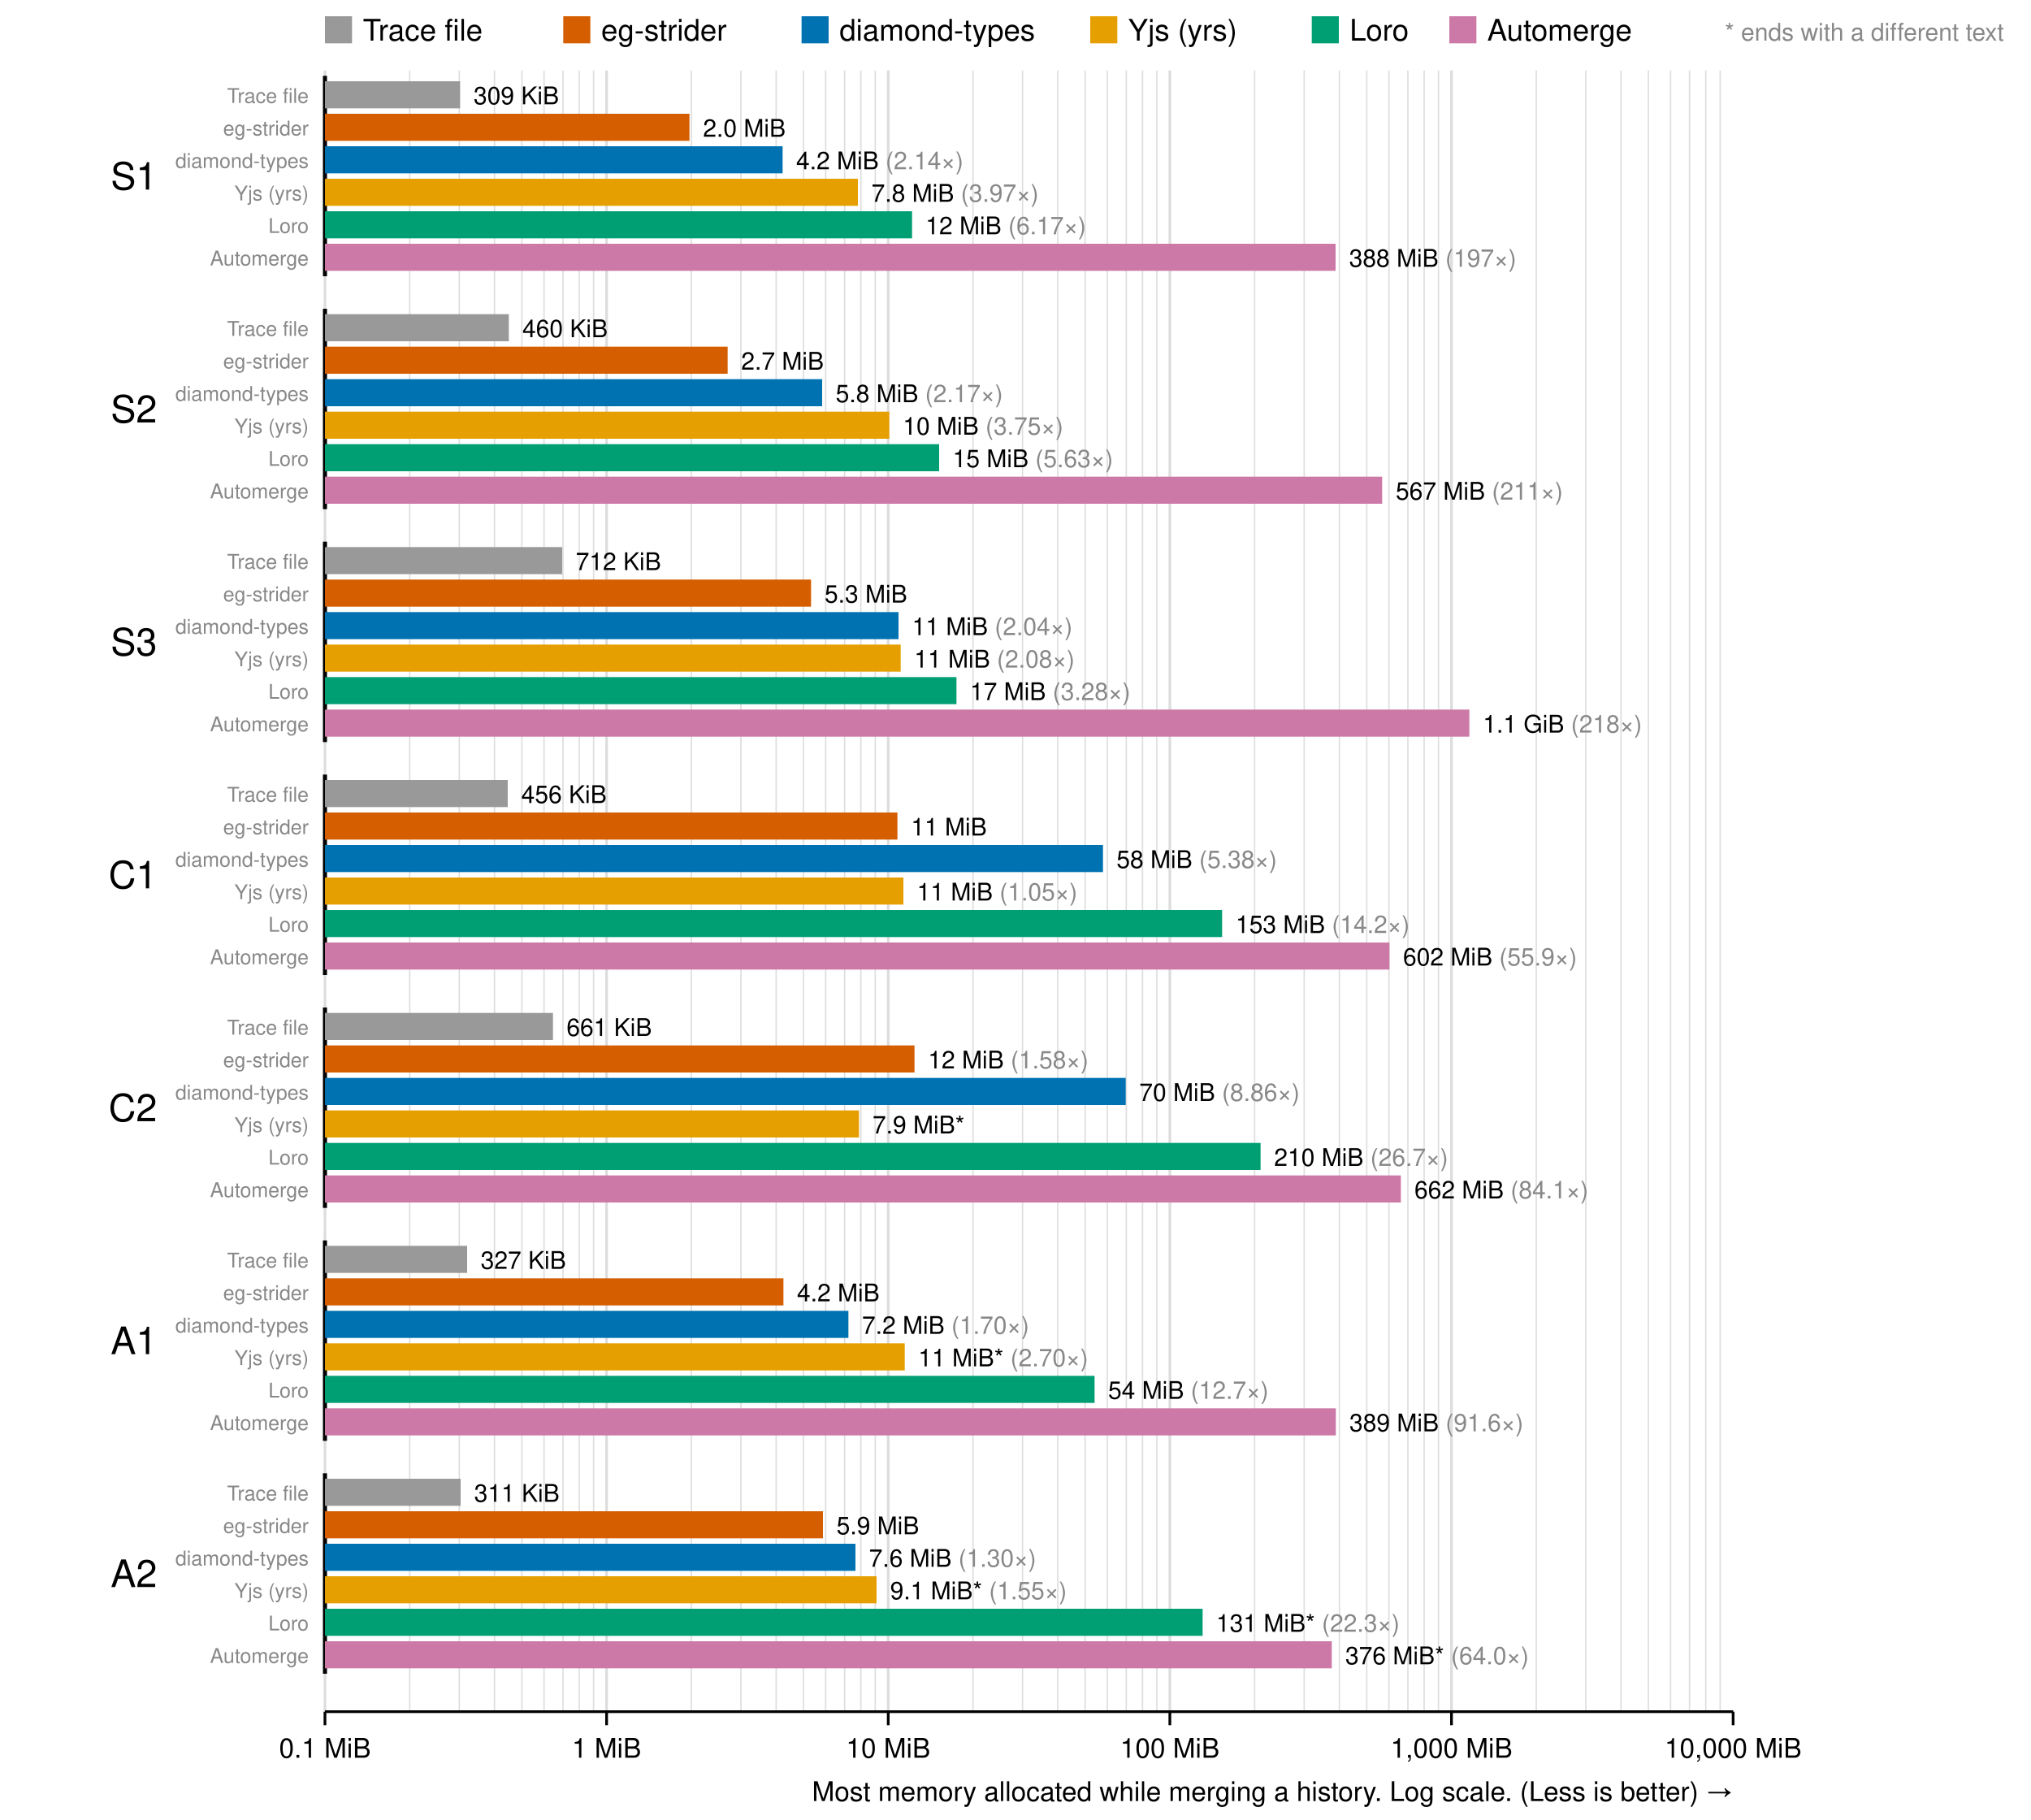
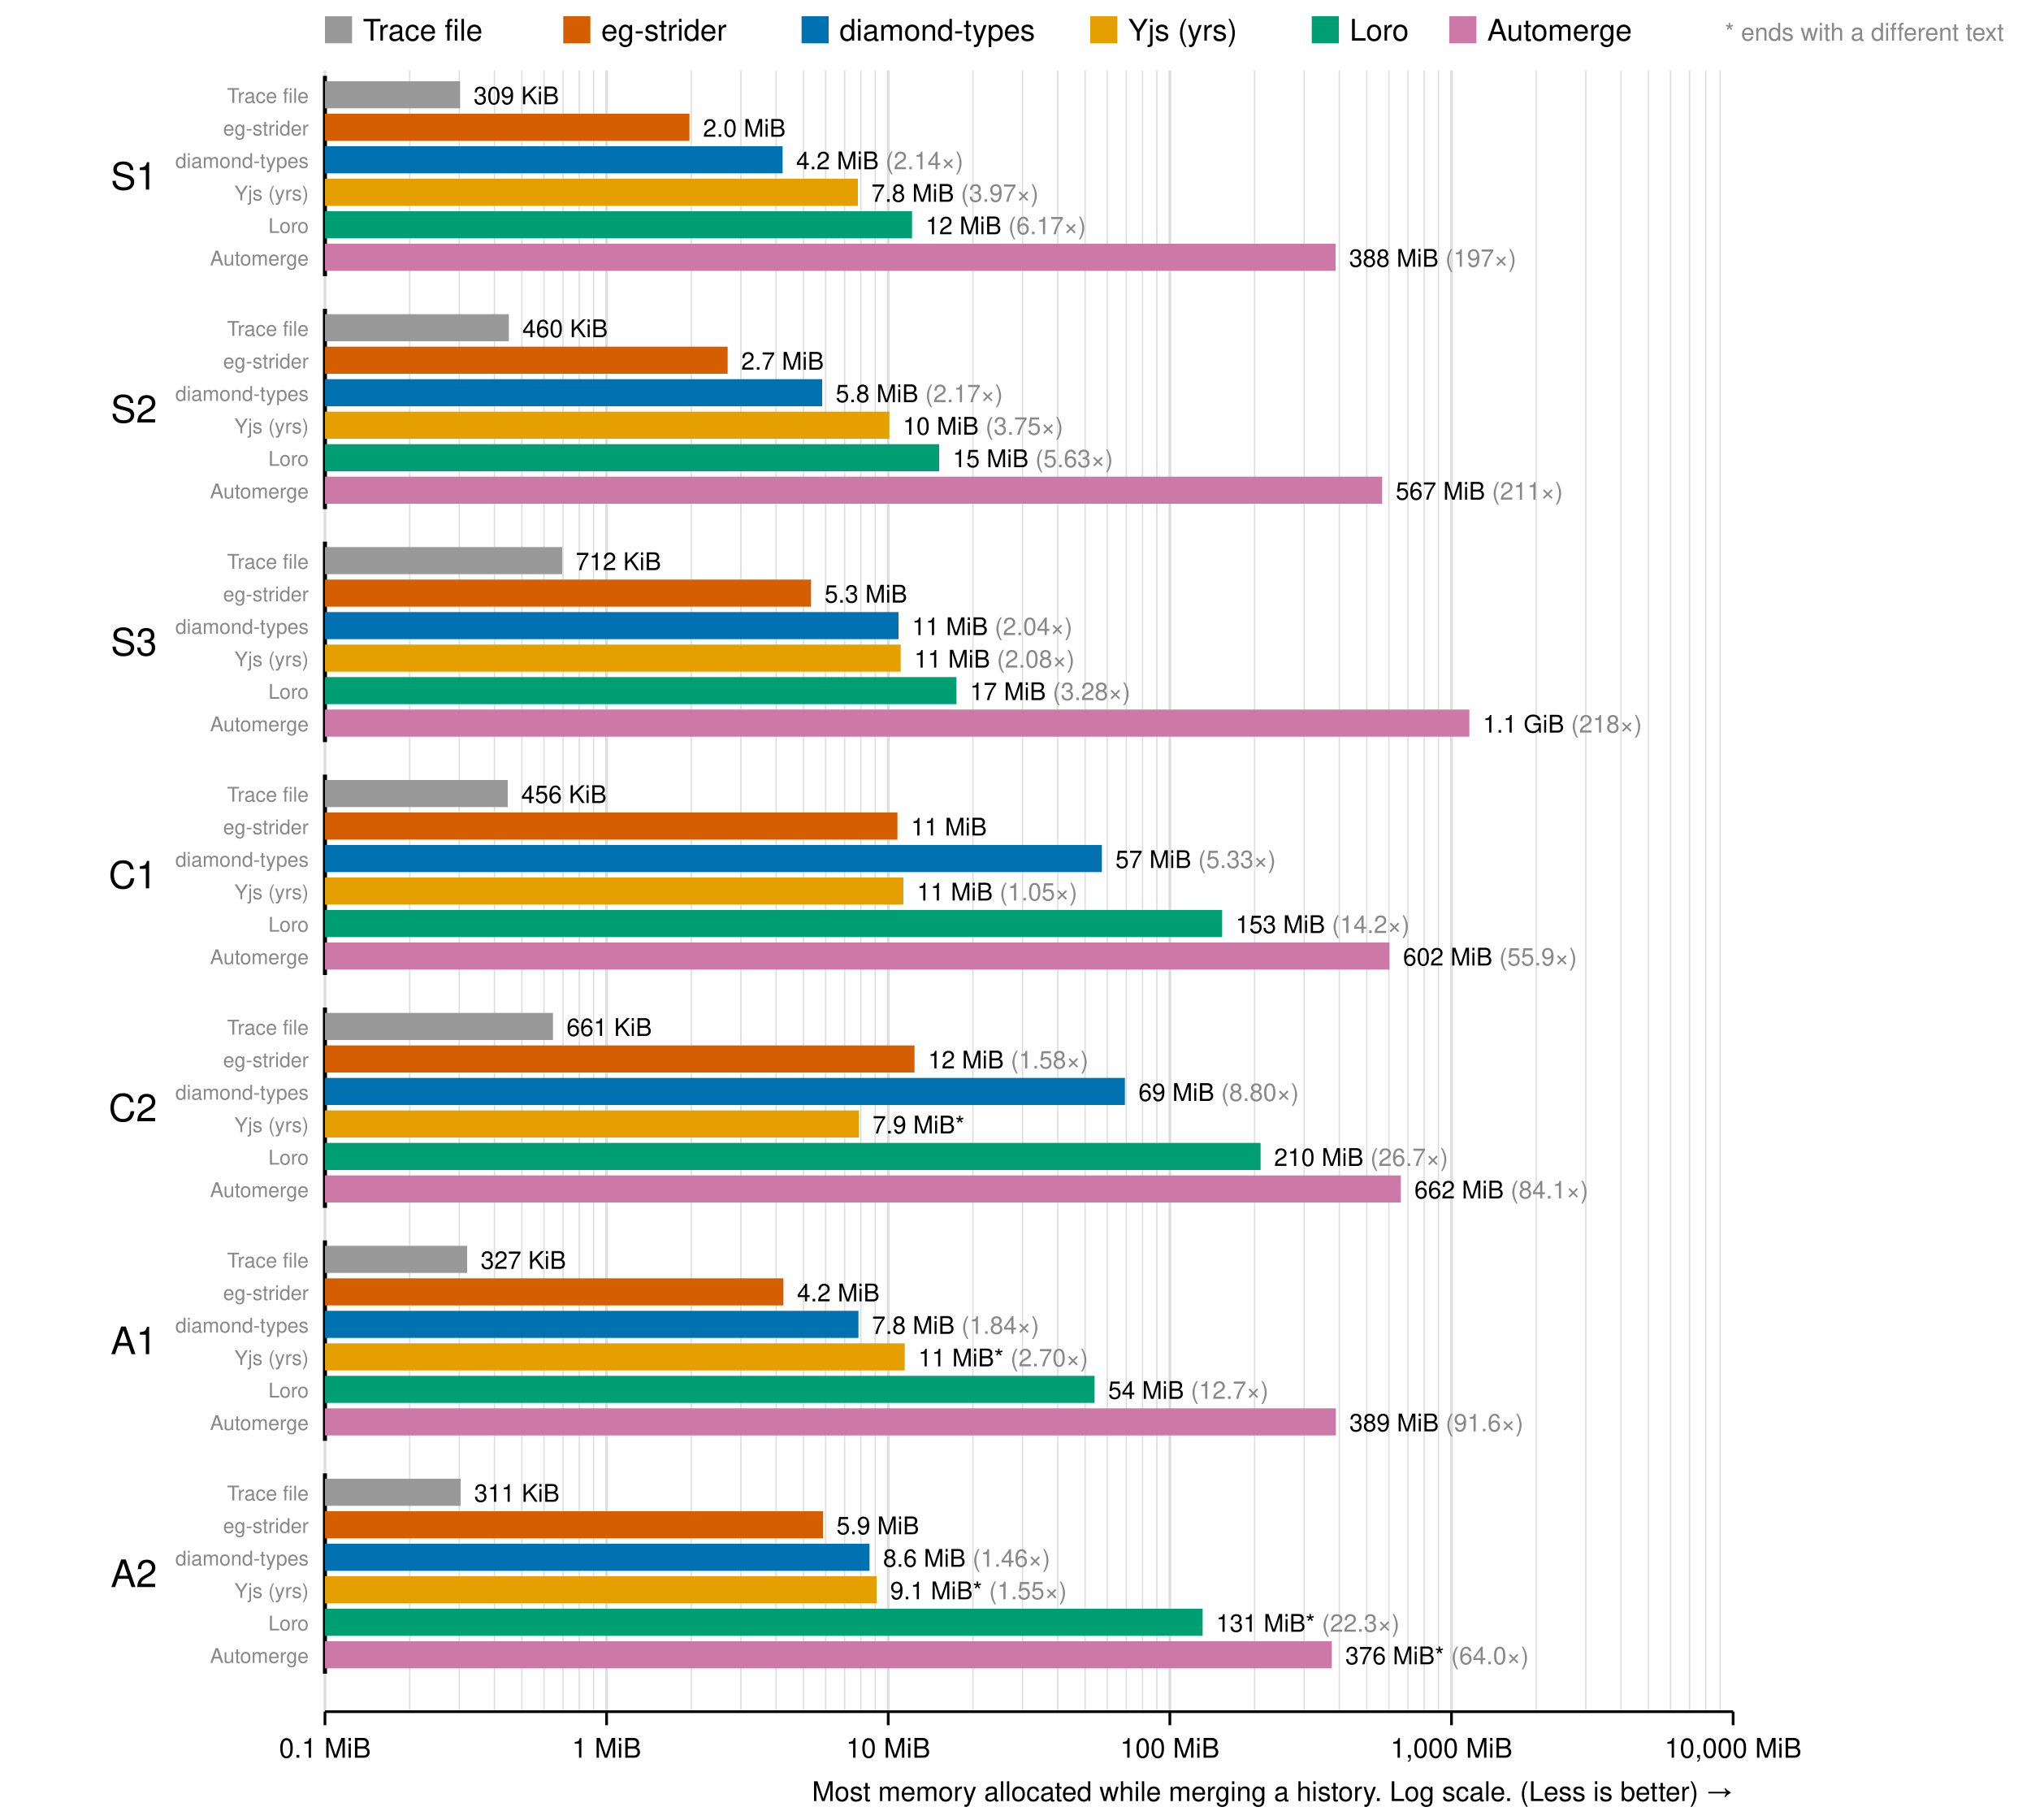
<svg xmlns="http://www.w3.org/2000/svg" viewBox="0 0 750 672" font-family="Helvetica, Arial, sans-serif">
  <rect width="750" height="672" fill="white" />
  <rect x="120" y="6" width="10" height="10" fill="#999999" />
  <text x="134" y="15" font-size="11">Trace file</text>
  <rect x="208.0" y="6" width="10" height="10" fill="#d55e00" />
  <text x="222.0" y="15" font-size="11">eg-strider</text>
  <rect x="296.0" y="6" width="10" height="10" fill="#0072b2" />
  <text x="310.0" y="15" font-size="11">diamond-types</text>
  <rect x="402.6" y="6" width="10" height="10" fill="#e69f00" />
  <text x="416.6" y="15" font-size="11">Yjs (yrs)</text>
  <rect x="484.4" y="6" width="10" height="10" fill="#009e73" />
  <text x="498.4" y="15" font-size="11">Loro</text>
  <rect x="535.2" y="6" width="10" height="10" fill="#cc79a7" />
  <text x="549.2" y="15" font-size="11">Automerge</text>
  <text x="740" y="15" font-size="9" fill="#888" text-anchor="end">* ends with a different text</text>
  <line x1="120.0" y1="26" x2="120.0" y2="632" stroke="#ddd" stroke-width="1" />
  <line x1="151.3" y1="26" x2="151.3" y2="632" stroke="#ddd" stroke-width="0.5" />
  <line x1="169.6" y1="26" x2="169.6" y2="632" stroke="#ddd" stroke-width="0.5" />
  <line x1="182.6" y1="26" x2="182.6" y2="632" stroke="#ddd" stroke-width="0.5" />
  <line x1="192.7" y1="26" x2="192.7" y2="632" stroke="#ddd" stroke-width="0.5" />
  <line x1="200.9" y1="26" x2="200.9" y2="632" stroke="#ddd" stroke-width="0.5" />
  <line x1="207.9" y1="26" x2="207.9" y2="632" stroke="#ddd" stroke-width="0.5" />
  <line x1="213.9" y1="26" x2="213.9" y2="632" stroke="#ddd" stroke-width="0.5" />
  <line x1="219.2" y1="26" x2="219.2" y2="632" stroke="#ddd" stroke-width="0.5" />
  <line x1="224.0" y1="26" x2="224.0" y2="632" stroke="#ddd" stroke-width="1" />
  <line x1="255.3" y1="26" x2="255.3" y2="632" stroke="#ddd" stroke-width="0.5" />
  <line x1="273.6" y1="26" x2="273.6" y2="632" stroke="#ddd" stroke-width="0.5" />
  <line x1="286.6" y1="26" x2="286.6" y2="632" stroke="#ddd" stroke-width="0.5" />
  <line x1="296.7" y1="26" x2="296.7" y2="632" stroke="#ddd" stroke-width="0.5" />
  <line x1="304.9" y1="26" x2="304.9" y2="632" stroke="#ddd" stroke-width="0.5" />
  <line x1="311.9" y1="26" x2="311.9" y2="632" stroke="#ddd" stroke-width="0.5" />
  <line x1="317.9" y1="26" x2="317.9" y2="632" stroke="#ddd" stroke-width="0.5" />
  <line x1="323.2" y1="26" x2="323.2" y2="632" stroke="#ddd" stroke-width="0.5" />
  <line x1="328.0" y1="26" x2="328.0" y2="632" stroke="#ddd" stroke-width="1" />
  <line x1="359.3" y1="26" x2="359.3" y2="632" stroke="#ddd" stroke-width="0.5" />
  <line x1="377.6" y1="26" x2="377.6" y2="632" stroke="#ddd" stroke-width="0.5" />
  <line x1="390.6" y1="26" x2="390.6" y2="632" stroke="#ddd" stroke-width="0.5" />
  <line x1="400.7" y1="26" x2="400.7" y2="632" stroke="#ddd" stroke-width="0.5" />
  <line x1="408.9" y1="26" x2="408.9" y2="632" stroke="#ddd" stroke-width="0.5" />
  <line x1="415.9" y1="26" x2="415.9" y2="632" stroke="#ddd" stroke-width="0.5" />
  <line x1="421.9" y1="26" x2="421.9" y2="632" stroke="#ddd" stroke-width="0.5" />
  <line x1="427.2" y1="26" x2="427.2" y2="632" stroke="#ddd" stroke-width="0.5" />
  <line x1="432.0" y1="26" x2="432.0" y2="632" stroke="#ddd" stroke-width="1" />
  <line x1="463.3" y1="26" x2="463.3" y2="632" stroke="#ddd" stroke-width="0.5" />
  <line x1="481.6" y1="26" x2="481.6" y2="632" stroke="#ddd" stroke-width="0.5" />
  <line x1="494.6" y1="26" x2="494.6" y2="632" stroke="#ddd" stroke-width="0.5" />
  <line x1="504.7" y1="26" x2="504.7" y2="632" stroke="#ddd" stroke-width="0.5" />
  <line x1="512.9" y1="26" x2="512.9" y2="632" stroke="#ddd" stroke-width="0.5" />
  <line x1="519.9" y1="26" x2="519.9" y2="632" stroke="#ddd" stroke-width="0.5" />
  <line x1="525.9" y1="26" x2="525.9" y2="632" stroke="#ddd" stroke-width="0.5" />
  <line x1="531.2" y1="26" x2="531.2" y2="632" stroke="#ddd" stroke-width="0.5" />
  <line x1="536.0" y1="26" x2="536.0" y2="632" stroke="#ddd" stroke-width="1" />
  <line x1="567.3" y1="26" x2="567.3" y2="632" stroke="#ddd" stroke-width="0.5" />
  <line x1="585.6" y1="26" x2="585.6" y2="632" stroke="#ddd" stroke-width="0.5" />
  <line x1="598.6" y1="26" x2="598.6" y2="632" stroke="#ddd" stroke-width="0.5" />
  <line x1="608.7" y1="26" x2="608.7" y2="632" stroke="#ddd" stroke-width="0.5" />
  <line x1="616.9" y1="26" x2="616.9" y2="632" stroke="#ddd" stroke-width="0.5" />
  <line x1="623.9" y1="26" x2="623.9" y2="632" stroke="#ddd" stroke-width="0.5" />
  <line x1="629.9" y1="26" x2="629.9" y2="632" stroke="#ddd" stroke-width="0.5" />
  <line x1="635.2" y1="26" x2="635.2" y2="632" stroke="#ddd" stroke-width="0.5" />
  <line x1="120.0" y1="632" x2="120.0" y2="637" stroke="black" />
  <text x="120.0" y="649" font-size="10" text-anchor="middle">0.1 MiB</text>
  <line x1="224.0" y1="632" x2="224.0" y2="637" stroke="black" />
  <text x="224.0" y="649" font-size="10" text-anchor="middle">1 MiB</text>
  <line x1="328.0" y1="632" x2="328.0" y2="637" stroke="black" />
  <text x="328.0" y="649" font-size="10" text-anchor="middle">10 MiB</text>
  <line x1="432.0" y1="632" x2="432.0" y2="637" stroke="black" />
  <text x="432.0" y="649" font-size="10" text-anchor="middle">100 MiB</text>
  <line x1="536.0" y1="632" x2="536.0" y2="637" stroke="black" />
  <text x="536.0" y="649" font-size="10" text-anchor="middle">1,000 MiB</text>
  <line x1="640.0" y1="632" x2="640.0" y2="637" stroke="black" />
  <text x="640.0" y="649" font-size="10" text-anchor="middle">10,000 MiB</text>
  <line x1="120" y1="632" x2="640" y2="632" stroke="black" />
  <text x="640" y="665" font-size="10" text-anchor="end">Most memory allocated while merging a history. Log scale. (Less is better) →</text>
  <text x="58" y="70.0" font-size="14" text-anchor="end">S1</text>
  <line x1="120" y1="28" x2="120" y2="102" stroke="black" stroke-width="1.5" />
  <text x="114" y="38" font-size="7.5" fill="#888" text-anchor="end">Trace file</text>
  <rect x="120" y="30" width="49.9" height="10" fill="#999999" />
  <text x="174.9" y="38.5" font-size="9">309 KiB</text>
  <text x="114" y="50" font-size="7.5" fill="#888" text-anchor="end">eg-strider</text>
  <rect x="120" y="42" width="134.6" height="10" fill="#d55e00" />
  <text x="259.6" y="50.5" font-size="9">2.0 MiB</text>
  <text x="114" y="62" font-size="7.5" fill="#888" text-anchor="end">diamond-types</text>
  <rect x="120" y="54" width="169.0" height="10" fill="#0072b2" />
  <text x="294.0" y="62.5" font-size="9">4.2 MiB <tspan fill="#888">(2.14×)</tspan>
  </text>
  <text x="114" y="74" font-size="7.5" fill="#888" text-anchor="end">Yjs (yrs)</text>
  <rect x="120" y="66" width="196.8" height="10" fill="#e69f00" />
  <text x="321.8" y="74.5" font-size="9">7.8 MiB <tspan fill="#888">(3.97×)</tspan>
  </text>
  <text x="114" y="86" font-size="7.5" fill="#888" text-anchor="end">Loro</text>
  <rect x="120" y="78" width="216.8" height="10" fill="#009e73" />
  <text x="341.8" y="86.5" font-size="9">12 MiB <tspan fill="#888">(6.17×)</tspan>
  </text>
  <text x="114" y="98" font-size="7.5" fill="#888" text-anchor="end">Automerge</text>
  <rect x="120" y="90" width="373.2" height="10" fill="#cc79a7" />
  <text x="498.2" y="98.5" font-size="9">388 MiB <tspan fill="#888">(197×)</tspan>
  </text>
  <text x="58" y="156.0" font-size="14" text-anchor="end">S2</text>
  <line x1="120" y1="114" x2="120" y2="188" stroke="black" stroke-width="1.5" />
  <text x="114" y="124" font-size="7.5" fill="#888" text-anchor="end">Trace file</text>
  <rect x="120" y="116" width="67.9" height="10" fill="#999999" />
  <text x="192.9" y="124.5" font-size="9">460 KiB</text>
  <text x="114" y="136" font-size="7.5" fill="#888" text-anchor="end">eg-strider</text>
  <rect x="120" y="128" width="148.7" height="10" fill="#d55e00" />
  <text x="273.7" y="136.5" font-size="9">2.7 MiB</text>
  <text x="114" y="148" font-size="7.5" fill="#888" text-anchor="end">diamond-types</text>
  <rect x="120" y="140" width="183.6" height="10" fill="#0072b2" />
  <text x="308.6" y="148.5" font-size="9">5.8 MiB <tspan fill="#888">(2.17×)</tspan>
  </text>
  <text x="114" y="160" font-size="7.5" fill="#888" text-anchor="end">Yjs (yrs)</text>
  <rect x="120" y="152" width="208.4" height="10" fill="#e69f00" />
  <text x="333.4" y="160.5" font-size="9">10 MiB <tspan fill="#888">(3.75×)</tspan>
  </text>
  <text x="114" y="172" font-size="7.5" fill="#888" text-anchor="end">Loro</text>
  <rect x="120" y="164" width="226.8" height="10" fill="#009e73" />
  <text x="351.8" y="172.5" font-size="9">15 MiB <tspan fill="#888">(5.63×)</tspan>
  </text>
  <text x="114" y="184" font-size="7.5" fill="#888" text-anchor="end">Automerge</text>
  <rect x="120" y="176" width="390.4" height="10" fill="#cc79a7" />
  <text x="515.4" y="184.5" font-size="9">567 MiB <tspan fill="#888">(211×)</tspan>
  </text>
  <text x="58" y="242.0" font-size="14" text-anchor="end">S3</text>
  <line x1="120" y1="200" x2="120" y2="274" stroke="black" stroke-width="1.5" />
  <text x="114" y="210" font-size="7.5" fill="#888" text-anchor="end">Trace file</text>
  <rect x="120" y="202" width="87.6" height="10" fill="#999999" />
  <text x="212.6" y="210.5" font-size="9">712 KiB</text>
  <text x="114" y="222" font-size="7.5" fill="#888" text-anchor="end">eg-strider</text>
  <rect x="120" y="214" width="179.5" height="10" fill="#d55e00" />
  <text x="304.5" y="222.5" font-size="9">5.3 MiB</text>
  <text x="114" y="234" font-size="7.5" fill="#888" text-anchor="end">diamond-types</text>
  <rect x="120" y="226" width="211.8" height="10" fill="#0072b2" />
  <text x="336.8" y="234.5" font-size="9">11 MiB <tspan fill="#888">(2.04×)</tspan>
  </text>
  <text x="114" y="246" font-size="7.5" fill="#888" text-anchor="end">Yjs (yrs)</text>
  <rect x="120" y="238" width="212.6" height="10" fill="#e69f00" />
  <text x="337.6" y="246.5" font-size="9">11 MiB <tspan fill="#888">(2.08×)</tspan>
  </text>
  <text x="114" y="258" font-size="7.5" fill="#888" text-anchor="end">Loro</text>
  <rect x="120" y="250" width="233.2" height="10" fill="#009e73" />
  <text x="358.2" y="258.5" font-size="9">17 MiB <tspan fill="#888">(3.28×)</tspan>
  </text>
  <text x="114" y="270" font-size="7.5" fill="#888" text-anchor="end">Automerge</text>
  <rect x="120" y="262" width="422.6" height="10" fill="#cc79a7" />
  <text x="547.6" y="270.5" font-size="9">1.1 GiB <tspan fill="#888">(218×)</tspan>
  </text>
  <text x="58" y="328.0" font-size="14" text-anchor="end">C1</text>
  <line x1="120" y1="286" x2="120" y2="360" stroke="black" stroke-width="1.5" />
  <text x="114" y="296" font-size="7.5" fill="#888" text-anchor="end">Trace file</text>
  <rect x="120" y="288" width="67.5" height="10" fill="#999999" />
  <text x="192.5" y="296.5" font-size="9">456 KiB</text>
  <text x="114" y="308" font-size="7.5" fill="#888" text-anchor="end">eg-strider</text>
  <rect x="120" y="300" width="211.4" height="10" fill="#d55e00" />
  <text x="336.4" y="308.5" font-size="9">11 MiB</text>
  <text x="114" y="320" font-size="7.5" fill="#888" text-anchor="end">diamond-types</text>
-   <rect x="120" y="312" width="287.3" height="10" fill="#0072b2" />
-   <text x="412.3" y="320.5" font-size="9">58 MiB <tspan fill="#888">(5.38×)</tspan>
+   <rect x="120" y="312" width="286.9" height="10" fill="#0072b2" />
+   <text x="411.9" y="320.5" font-size="9">57 MiB <tspan fill="#888">(5.33×)</tspan>
  </text>
  <text x="114" y="332" font-size="7.5" fill="#888" text-anchor="end">Yjs (yrs)</text>
  <rect x="120" y="324" width="213.6" height="10" fill="#e69f00" />
  <text x="338.6" y="332.5" font-size="9">11 MiB <tspan fill="#888">(1.05×)</tspan>
  </text>
  <text x="114" y="344" font-size="7.5" fill="#888" text-anchor="end">Loro</text>
  <rect x="120" y="336" width="331.3" height="10" fill="#009e73" />
  <text x="456.3" y="344.5" font-size="9">153 MiB <tspan fill="#888">(14.2×)</tspan>
  </text>
  <text x="114" y="356" font-size="7.5" fill="#888" text-anchor="end">Automerge</text>
  <rect x="120" y="348" width="393.1" height="10" fill="#cc79a7" />
  <text x="518.1" y="356.5" font-size="9">602 MiB <tspan fill="#888">(55.9×)</tspan>
  </text>
  <text x="58" y="414.0" font-size="14" text-anchor="end">C2</text>
  <line x1="120" y1="372" x2="120" y2="446" stroke="black" stroke-width="1.5" />
  <text x="114" y="382" font-size="7.5" fill="#888" text-anchor="end">Trace file</text>
  <rect x="120" y="374" width="84.2" height="10" fill="#999999" />
  <text x="209.2" y="382.5" font-size="9">661 KiB</text>
  <text x="114" y="394" font-size="7.5" fill="#888" text-anchor="end">eg-strider</text>
  <rect x="120" y="386" width="217.7" height="10" fill="#d55e00" />
  <text x="342.7" y="394.5" font-size="9">12 MiB <tspan fill="#888">(1.58×)</tspan>
  </text>
  <text x="114" y="406" font-size="7.5" fill="#888" text-anchor="end">diamond-types</text>
-   <rect x="120" y="398" width="295.7" height="10" fill="#0072b2" />
-   <text x="420.7" y="406.5" font-size="9">70 MiB <tspan fill="#888">(8.86×)</tspan>
+   <rect x="120" y="398" width="295.4" height="10" fill="#0072b2" />
+   <text x="420.4" y="406.5" font-size="9">69 MiB <tspan fill="#888">(8.80×)</tspan>
  </text>
  <text x="114" y="418" font-size="7.5" fill="#888" text-anchor="end">Yjs (yrs)</text>
  <rect x="120" y="410" width="197.2" height="10" fill="#e69f00" />
  <text x="322.2" y="418.5" font-size="9">7.9 MiB*</text>
  <text x="114" y="430" font-size="7.5" fill="#888" text-anchor="end">Loro</text>
  <rect x="120" y="422" width="345.5" height="10" fill="#009e73" />
  <text x="470.5" y="430.5" font-size="9">210 MiB <tspan fill="#888">(26.7×)</tspan>
  </text>
  <text x="114" y="442" font-size="7.5" fill="#888" text-anchor="end">Automerge</text>
  <rect x="120" y="434" width="397.3" height="10" fill="#cc79a7" />
  <text x="522.3" y="442.5" font-size="9">662 MiB <tspan fill="#888">(84.1×)</tspan>
  </text>
  <text x="58" y="500.0" font-size="14" text-anchor="end">A1</text>
  <line x1="120" y1="458" x2="120" y2="532" stroke="black" stroke-width="1.5" />
  <text x="114" y="468" font-size="7.5" fill="#888" text-anchor="end">Trace file</text>
  <rect x="120" y="460" width="52.5" height="10" fill="#999999" />
  <text x="177.5" y="468.5" font-size="9">327 KiB</text>
  <text x="114" y="480" font-size="7.5" fill="#888" text-anchor="end">eg-strider</text>
  <rect x="120" y="472" width="169.3" height="10" fill="#d55e00" />
  <text x="294.3" y="480.5" font-size="9">4.2 MiB</text>
  <text x="114" y="492" font-size="7.5" fill="#888" text-anchor="end">diamond-types</text>
-   <rect x="120" y="484" width="193.3" height="10" fill="#0072b2" />
-   <text x="318.3" y="492.5" font-size="9">7.2 MiB <tspan fill="#888">(1.70×)</tspan>
+   <rect x="120" y="484" width="197.0" height="10" fill="#0072b2" />
+   <text x="322.0" y="492.5" font-size="9">7.8 MiB <tspan fill="#888">(1.84×)</tspan>
  </text>
  <text x="114" y="504" font-size="7.5" fill="#888" text-anchor="end">Yjs (yrs)</text>
  <rect x="120" y="496" width="214.1" height="10" fill="#e69f00" />
  <text x="339.1" y="504.5" font-size="9">11 MiB* <tspan fill="#888">(2.70×)</tspan>
  </text>
  <text x="114" y="516" font-size="7.5" fill="#888" text-anchor="end">Loro</text>
  <rect x="120" y="508" width="284.2" height="10" fill="#009e73" />
  <text x="409.2" y="516.5" font-size="9">54 MiB <tspan fill="#888">(12.7×)</tspan>
  </text>
  <text x="114" y="528" font-size="7.5" fill="#888" text-anchor="end">Automerge</text>
  <rect x="120" y="520" width="373.3" height="10" fill="#cc79a7" />
  <text x="498.3" y="528.5" font-size="9">389 MiB <tspan fill="#888">(91.6×)</tspan>
  </text>
  <text x="58" y="586.0" font-size="14" text-anchor="end">A2</text>
  <line x1="120" y1="544" x2="120" y2="618" stroke="black" stroke-width="1.5" />
  <text x="114" y="554" font-size="7.5" fill="#888" text-anchor="end">Trace file</text>
  <rect x="120" y="546" width="50.1" height="10" fill="#999999" />
  <text x="175.1" y="554.5" font-size="9">311 KiB</text>
  <text x="114" y="566" font-size="7.5" fill="#888" text-anchor="end">eg-strider</text>
  <rect x="120" y="558" width="183.9" height="10" fill="#d55e00" />
  <text x="308.9" y="566.5" font-size="9">5.9 MiB</text>
  <text x="114" y="578" font-size="7.5" fill="#888" text-anchor="end">diamond-types</text>
-   <rect x="120" y="570" width="195.9" height="10" fill="#0072b2" />
-   <text x="320.9" y="578.5" font-size="9">7.6 MiB <tspan fill="#888">(1.30×)</tspan>
+   <rect x="120" y="570" width="201.1" height="10" fill="#0072b2" />
+   <text x="326.1" y="578.5" font-size="9">8.6 MiB <tspan fill="#888">(1.46×)</tspan>
  </text>
  <text x="114" y="590" font-size="7.5" fill="#888" text-anchor="end">Yjs (yrs)</text>
  <rect x="120" y="582" width="203.7" height="10" fill="#e69f00" />
  <text x="328.7" y="590.5" font-size="9">9.1 MiB* <tspan fill="#888">(1.55×)</tspan>
  </text>
  <text x="114" y="602" font-size="7.5" fill="#888" text-anchor="end">Loro</text>
  <rect x="120" y="594" width="324.1" height="10" fill="#009e73" />
  <text x="449.1" y="602.5" font-size="9">131 MiB* <tspan fill="#888">(22.3×)</tspan>
  </text>
  <text x="114" y="614" font-size="7.5" fill="#888" text-anchor="end">Automerge</text>
  <rect x="120" y="606" width="371.8" height="10" fill="#cc79a7" />
  <text x="496.8" y="614.5" font-size="9">376 MiB* <tspan fill="#888">(64.0×)</tspan>
  </text>
</svg>
